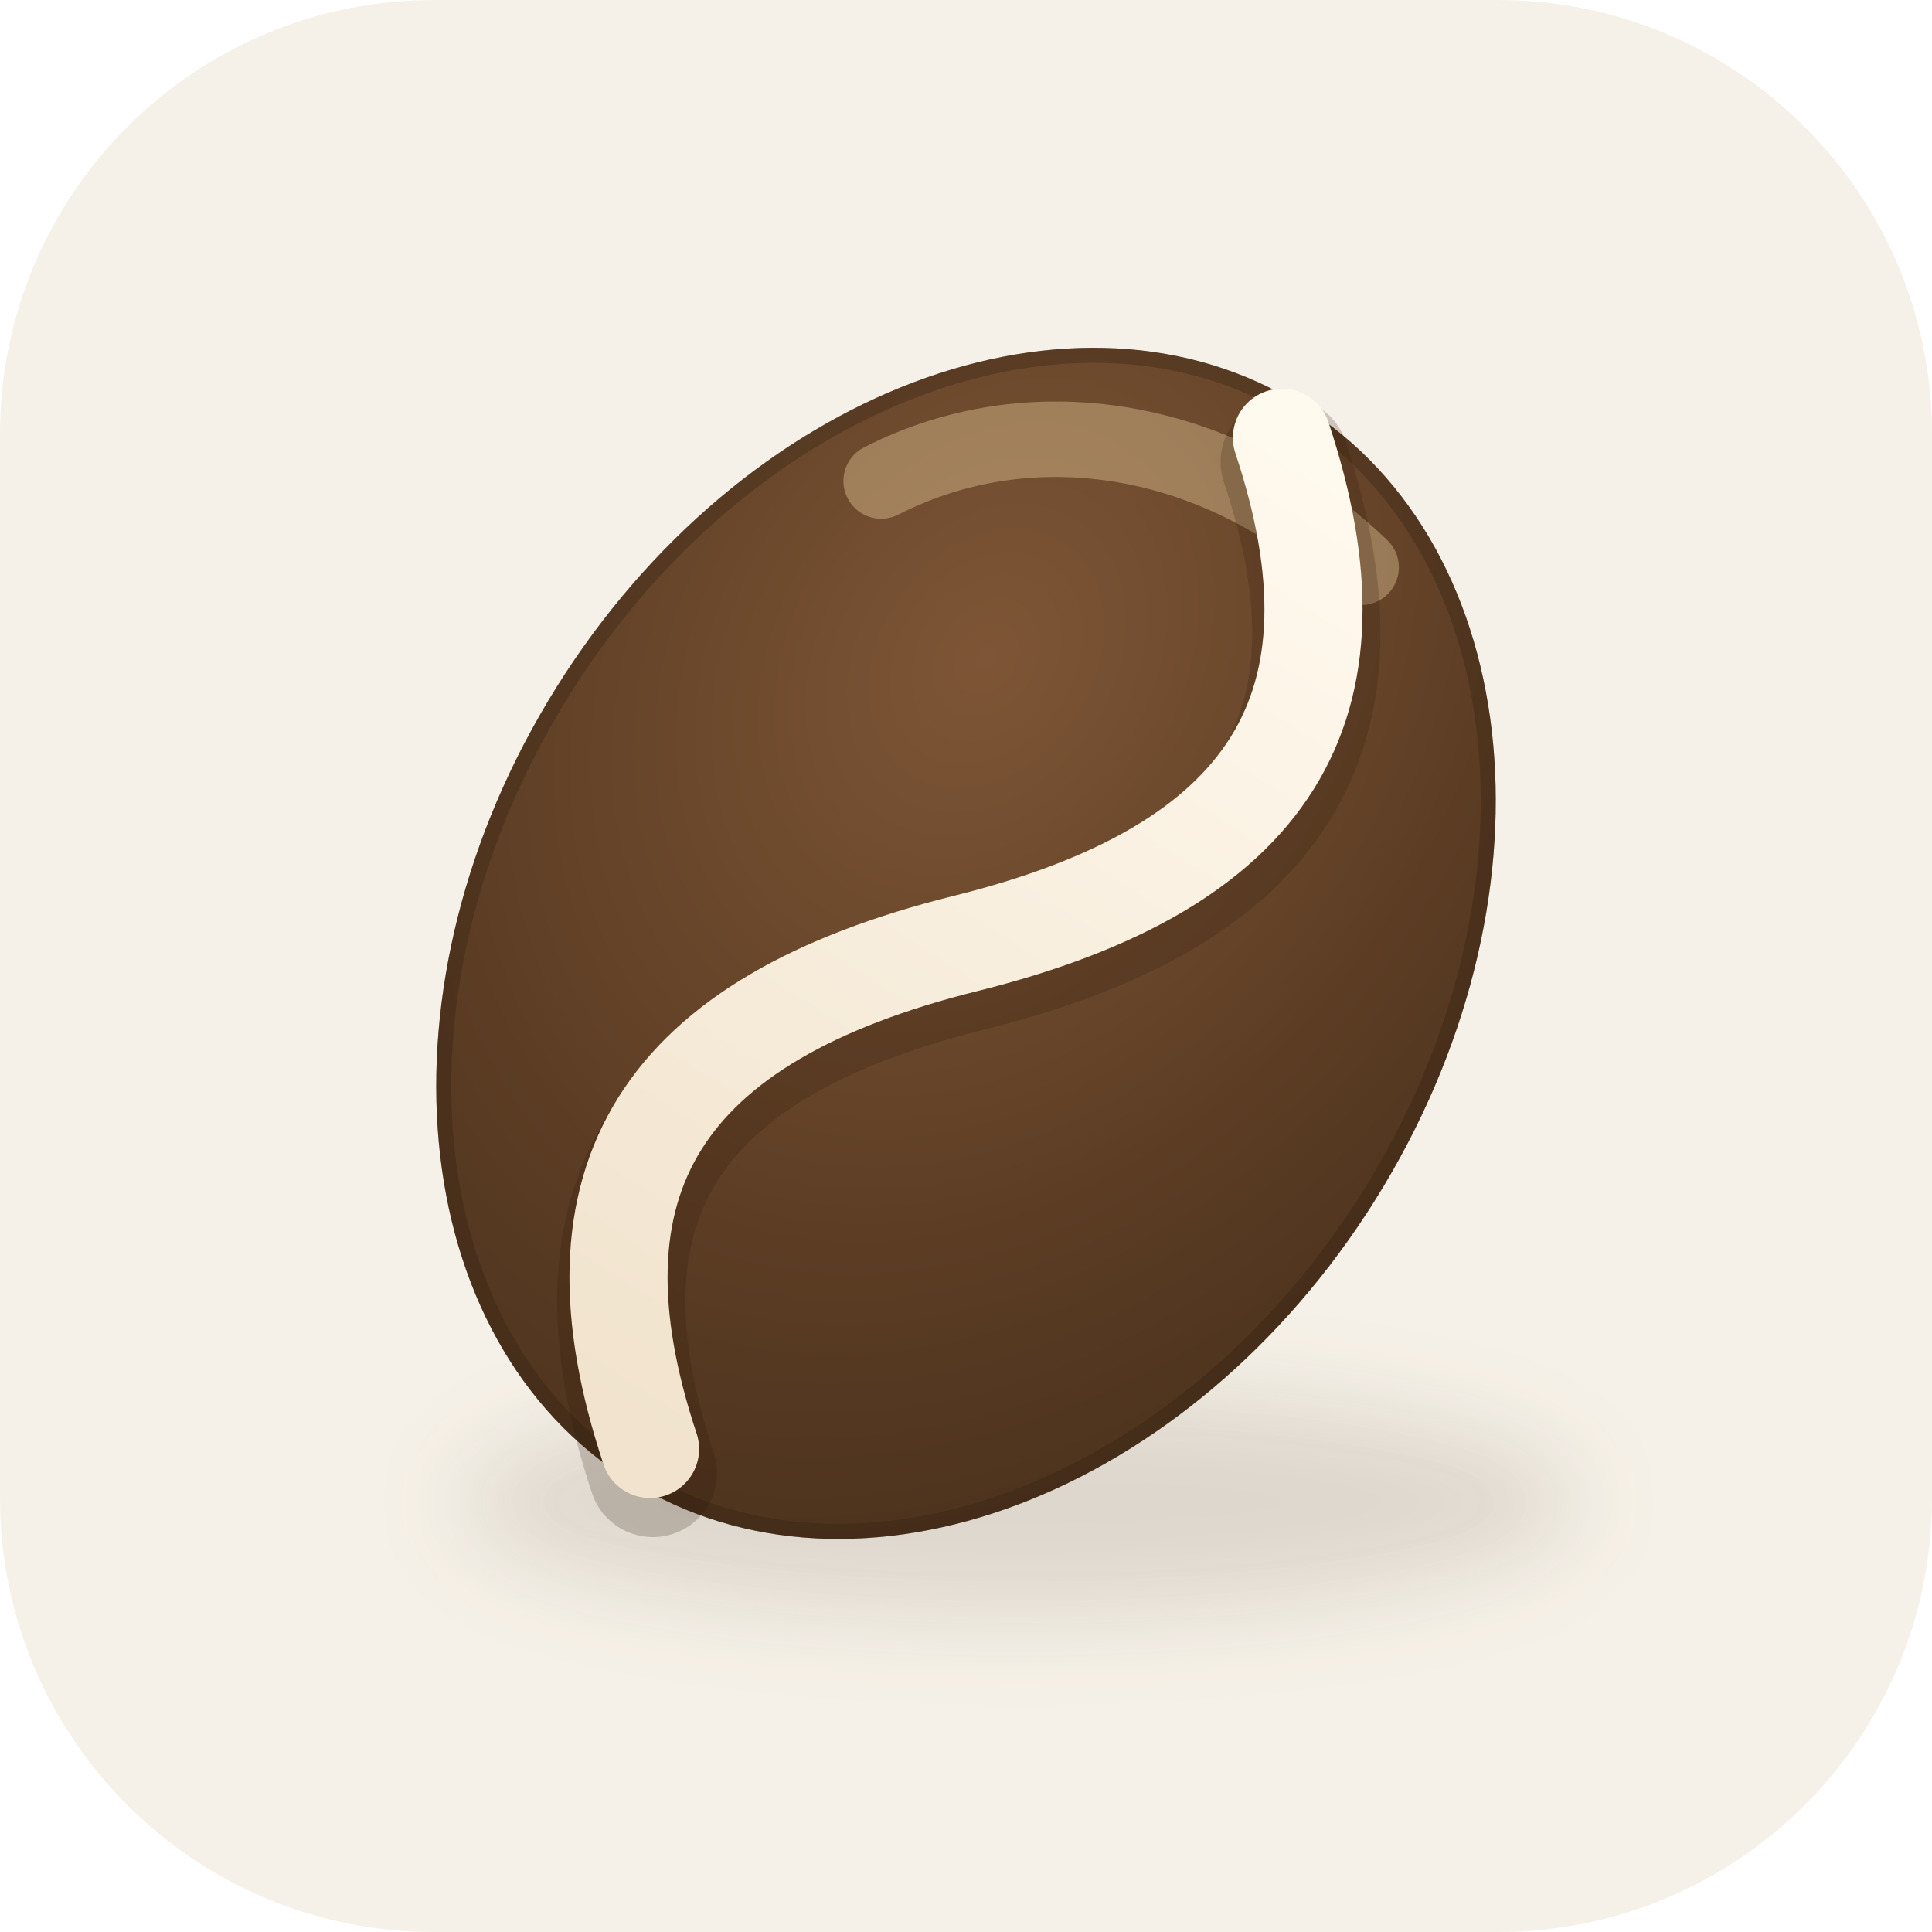
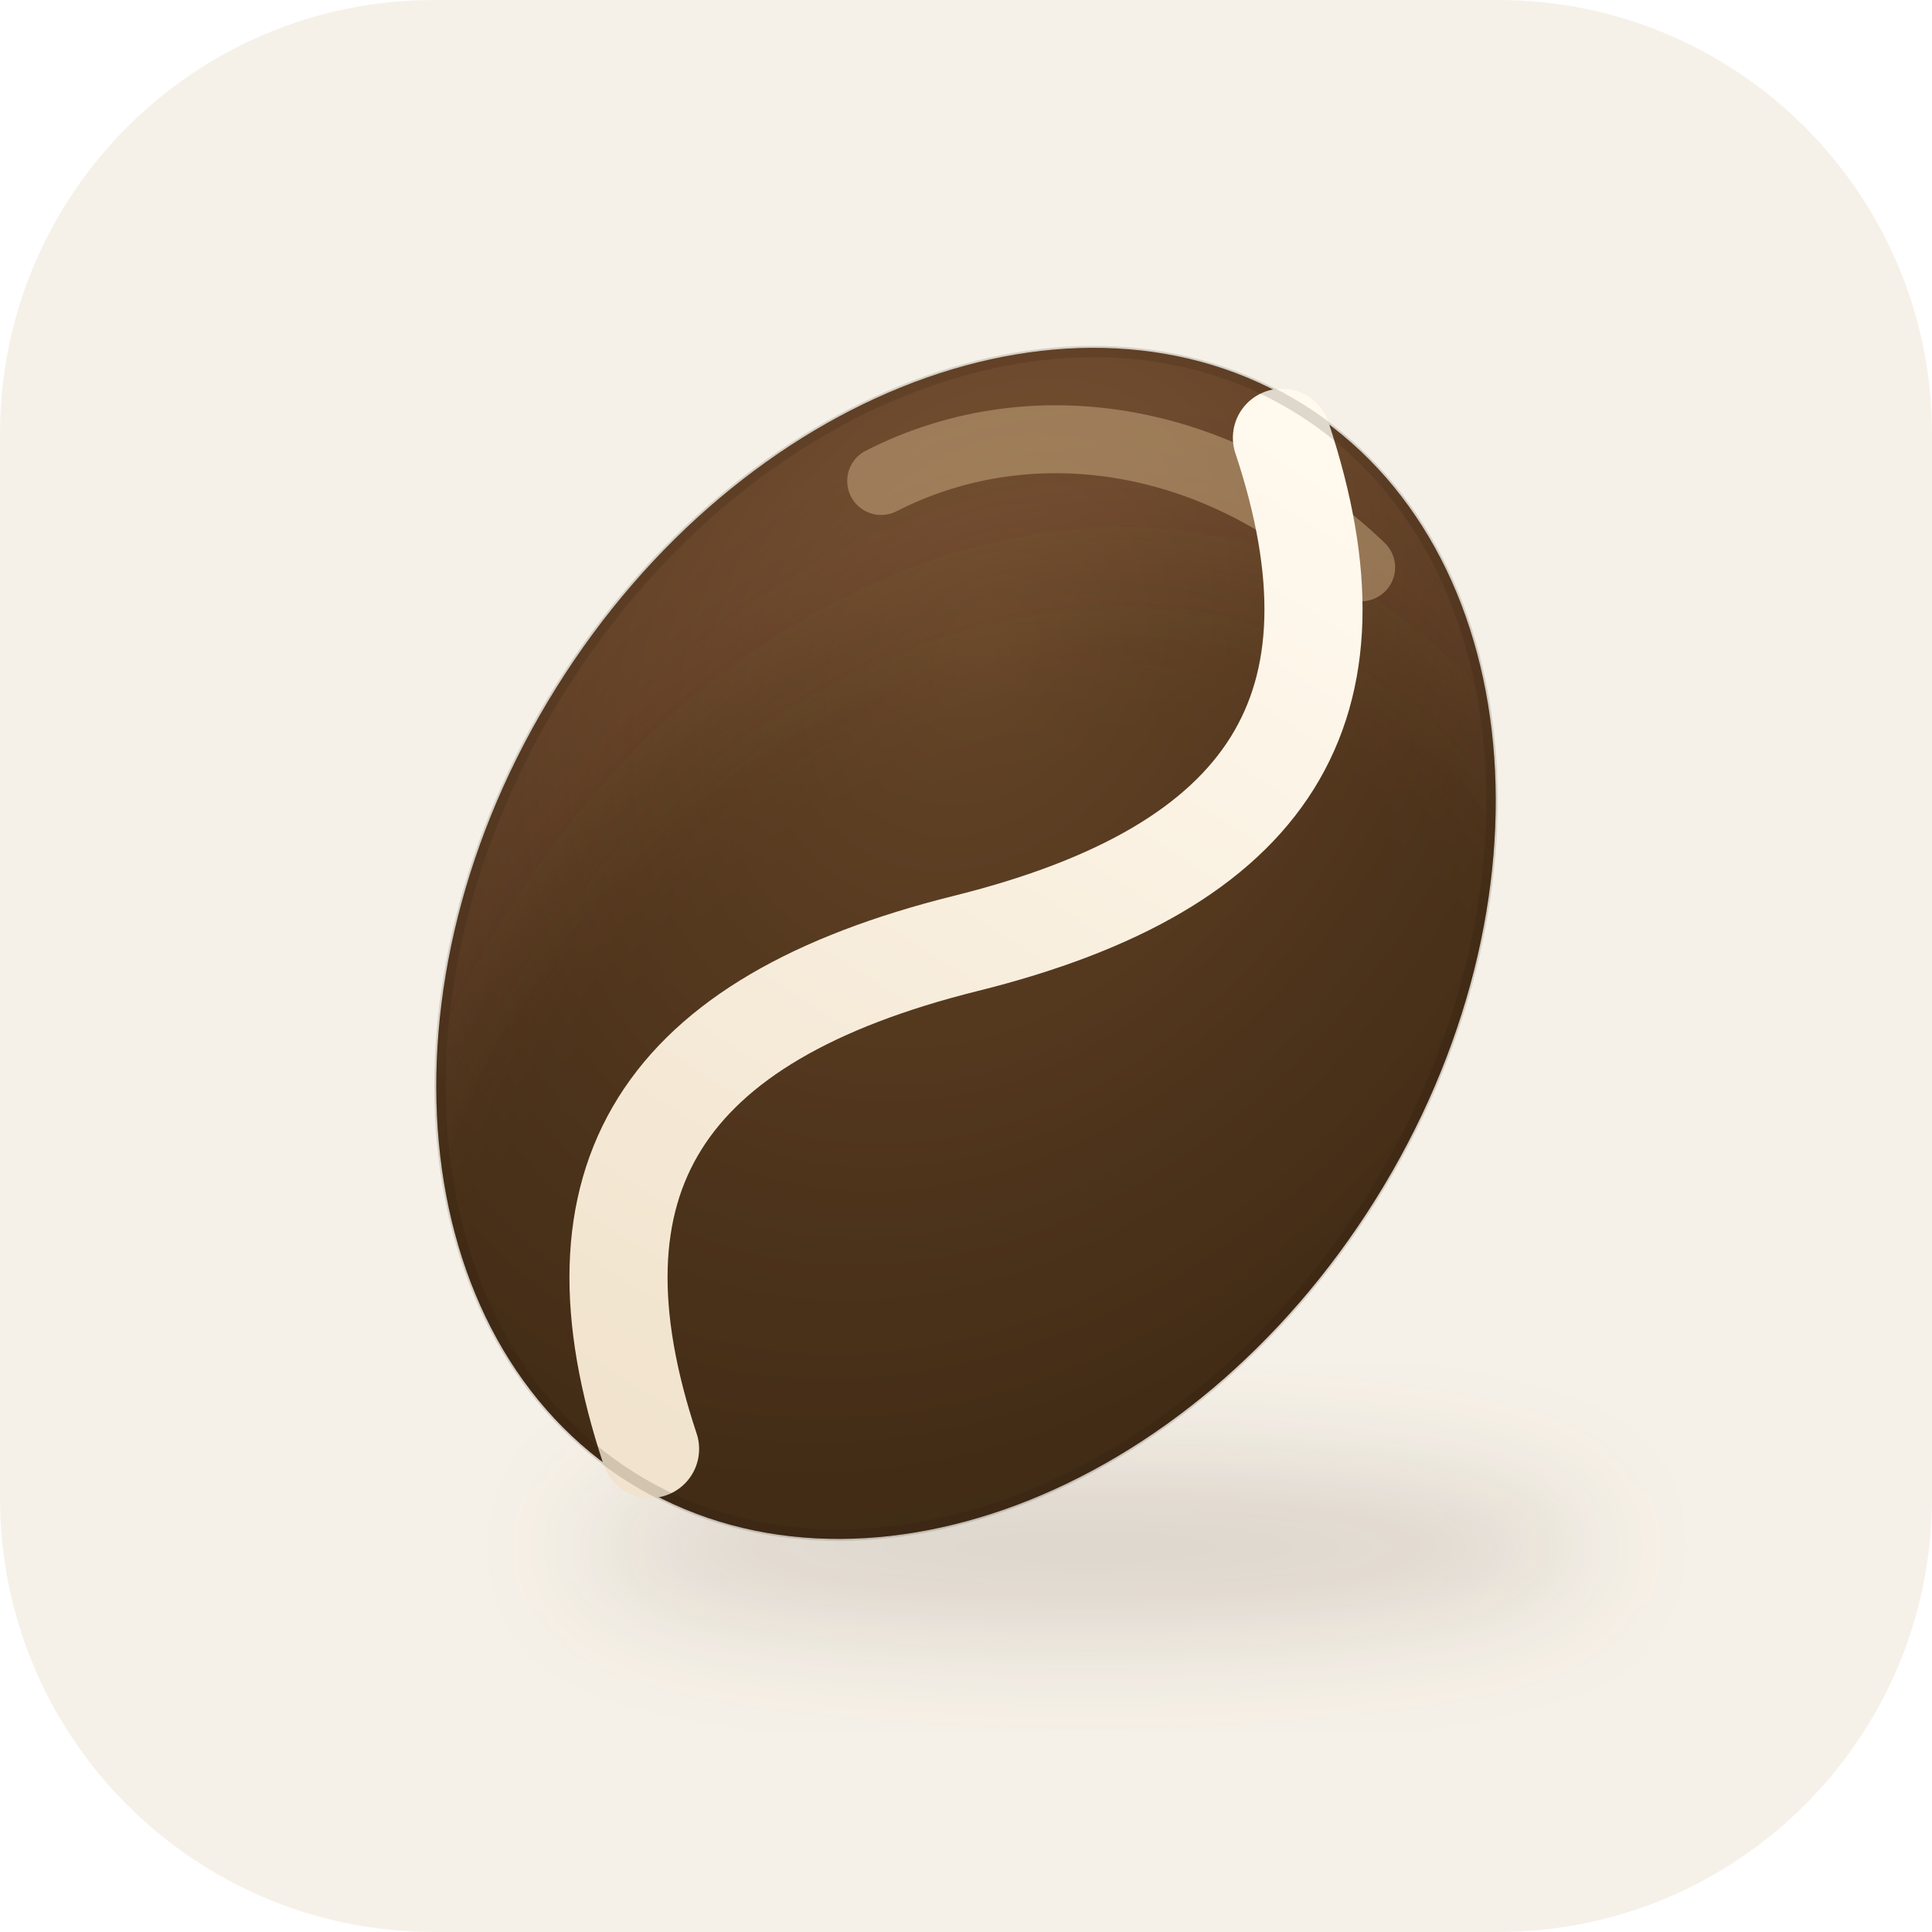
<svg xmlns="http://www.w3.org/2000/svg" viewBox="0 0 512 512" width="512" height="512">
  <defs>
    <radialGradient id="bean" cx="0.36" cy="0.30" r="1.0">
      <stop offset="0" stop-color="#7E5636" />
      <stop offset="0.5" stop-color="#5C3D24" />
      <stop offset="1" stop-color="#3E2917" />
    </radialGradient>
    <linearGradient id="crease" x1="0" y1="0" x2="0" y2="1">
      <stop offset="0" stop-color="#FFF9EE" />
      <stop offset="1" stop-color="#F1E3CD" />
    </linearGradient>
    <filter id="soft" x="-60%" y="-60%" width="220%" height="220%">
-       <feGaussianBlur stdDeviation="12" />
+       <feGaussianBlur stdDeviation="16" />
    </filter>
+     <clipPath id="beanClip">
+       <ellipse cx="256" cy="250" rx="128" ry="168" />
+     </clipPath>
  </defs>
  <rect width="512" height="512" rx="115" fill="#F6F1E8" />
-   <ellipse cx="270" cy="398" rx="148" ry="30" fill="#3E2A1A" opacity="0.13" filter="url(#soft)" />
+   <ellipse cx="288" cy="410" rx="134" ry="22" fill="#3E2A1A" opacity="0.15" filter="url(#soft)" />
  <g transform="rotate(32 256 250)">
    <ellipse cx="256" cy="250" rx="128" ry="168" fill="url(#bean)" />
-     <ellipse cx="256" cy="250" rx="126" ry="166" fill="none" stroke="#2E1C0E" stroke-opacity="0.30" stroke-width="4" />
-     <path d="M 172 158 C 196 118 244 100 292 110" fill="none" stroke="#EACD9F" stroke-opacity="0.40" stroke-width="20" stroke-linecap="round" />
-     <path d="M 256 92 C 314 140 314 190 256 250 C 198 310 198 360 256 408" fill="none" stroke="#2A1808" stroke-opacity="0.20" stroke-width="34" stroke-linecap="round" transform="translate(4 5)" />
+     <g clip-path="url(#beanClip)">
+       <ellipse cx="304" cy="316" rx="150" ry="192" fill="#241203" opacity="0.28" filter="url(#soft)" />
+       <path d="M 172 158 C 196 118 244 100 292 110" fill="none" stroke="#EACD9F" stroke-opacity="0.38" stroke-width="18" stroke-linecap="round" />
+     </g>
    <path d="M 256 92 C 314 140 314 190 256 250 C 198 310 198 360 256 408" fill="none" stroke="url(#crease)" stroke-width="26" stroke-linecap="round" />
+     <ellipse cx="256" cy="250" rx="127" ry="167" fill="none" stroke="#26150A" stroke-opacity="0.15" stroke-width="3" />
  </g>
</svg>
